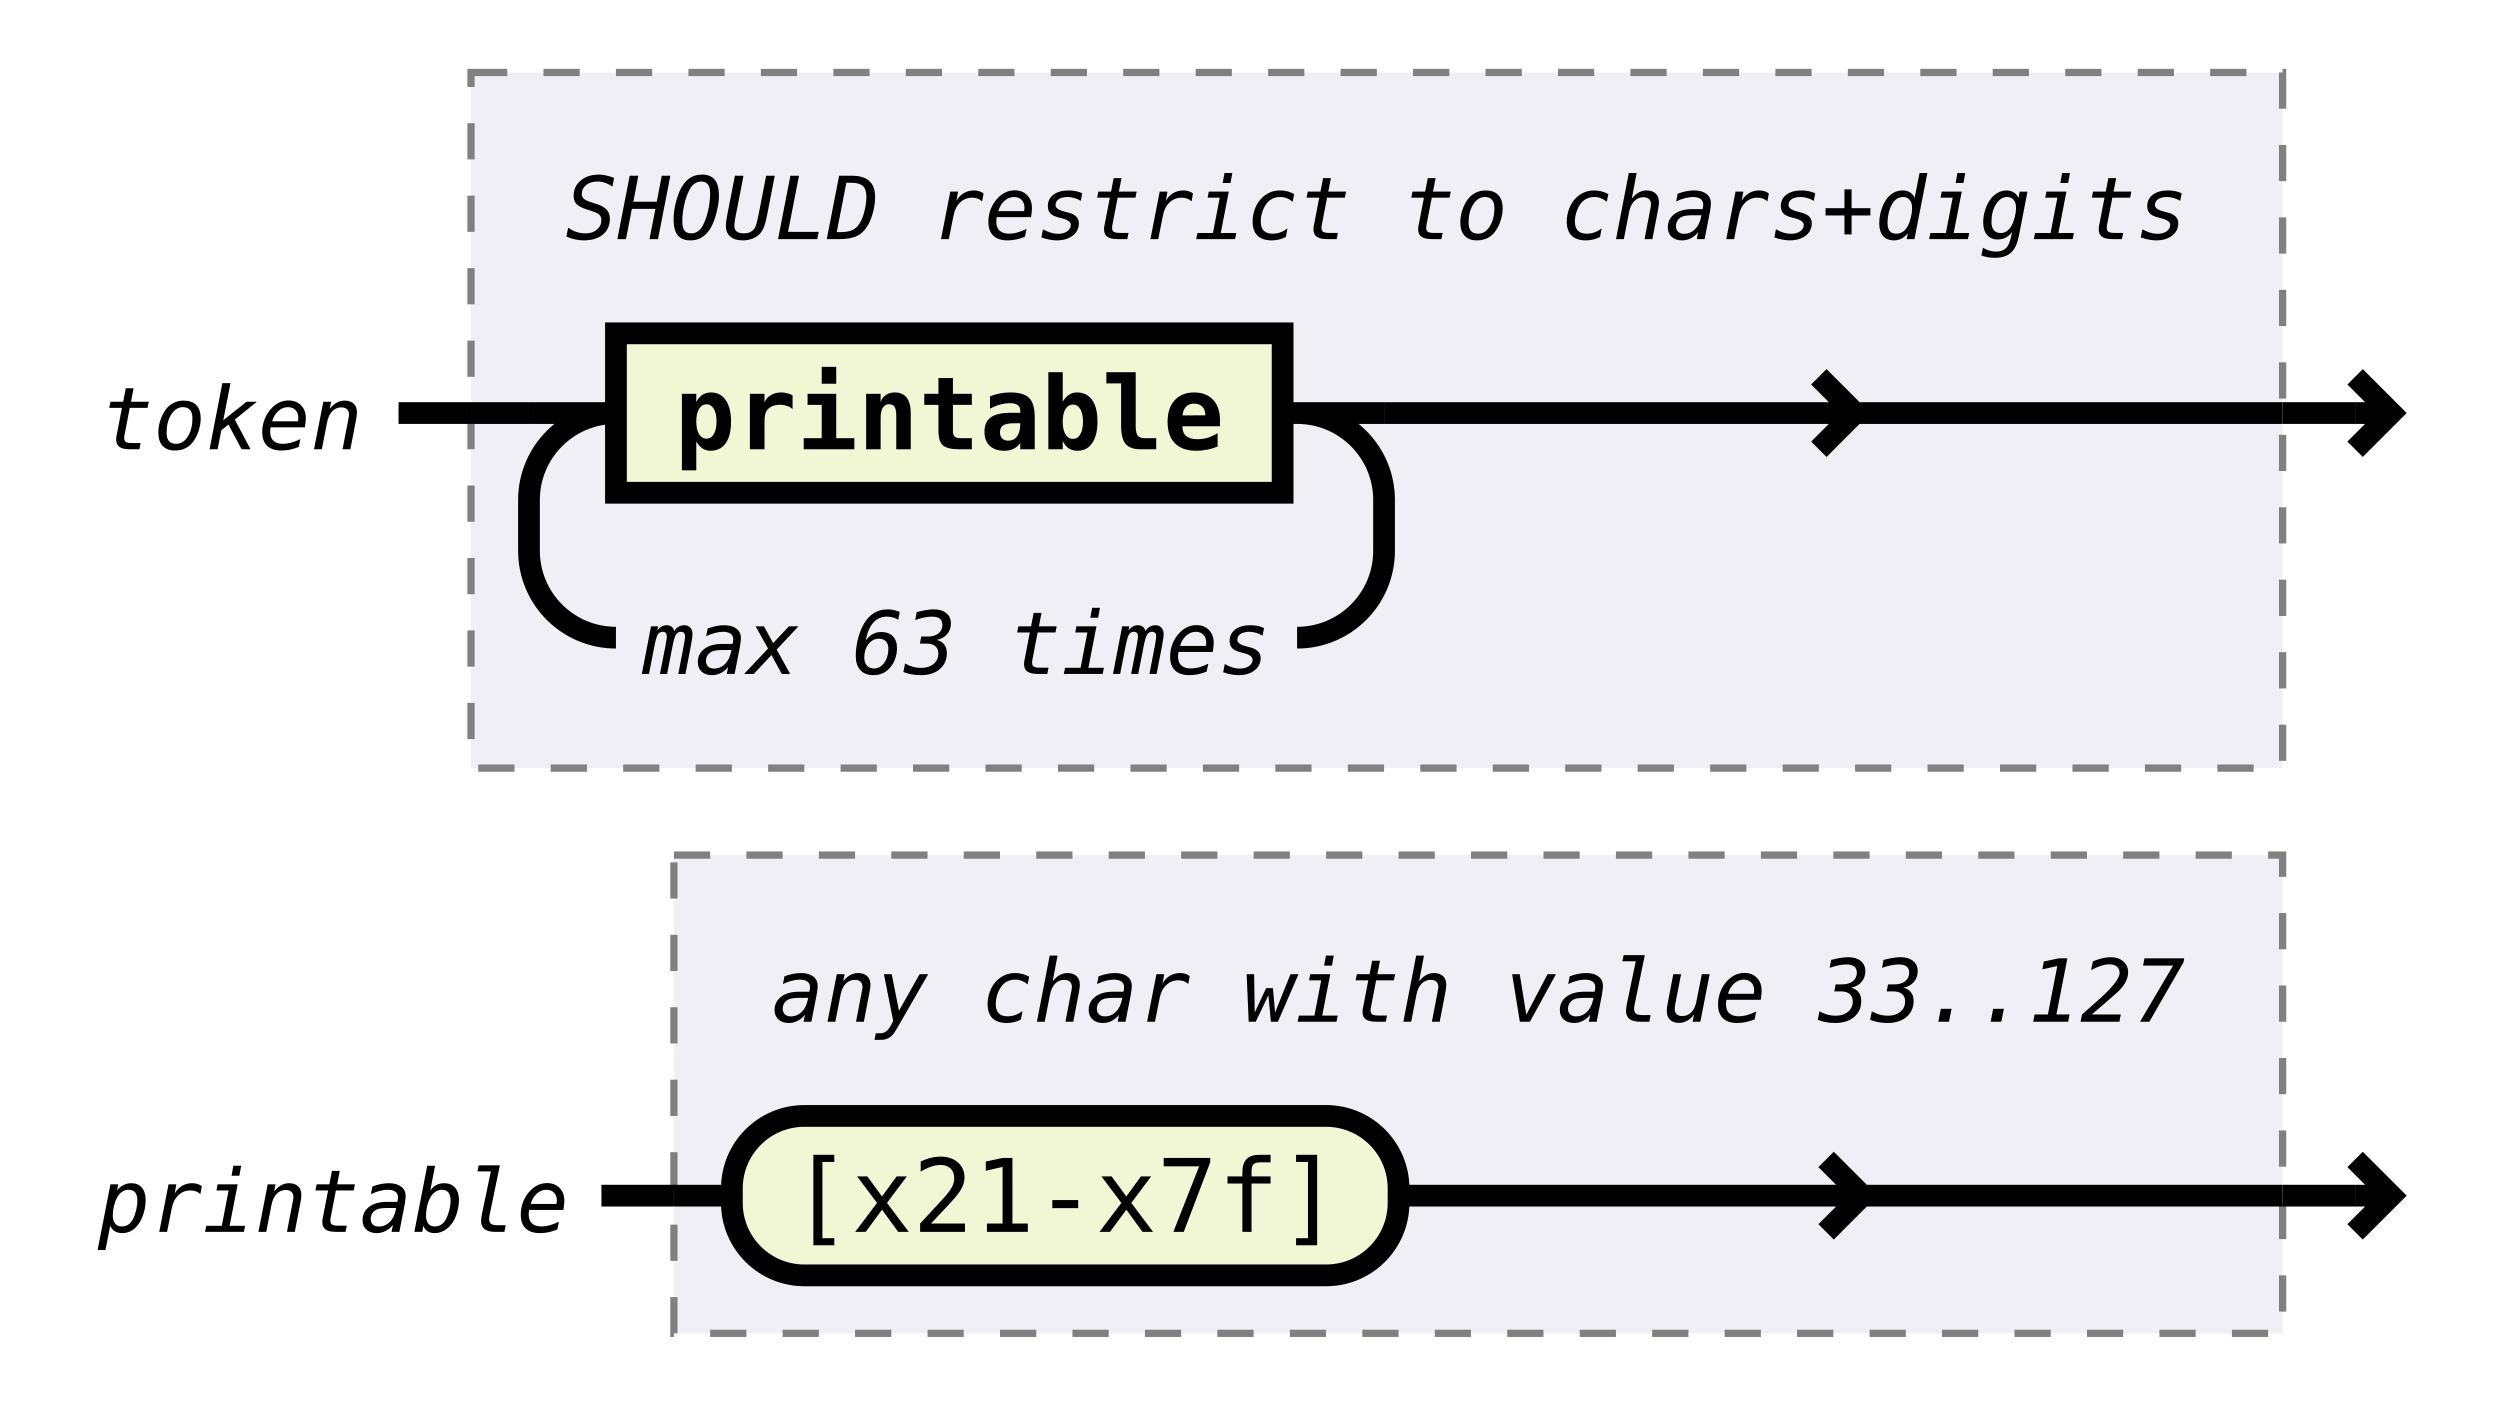
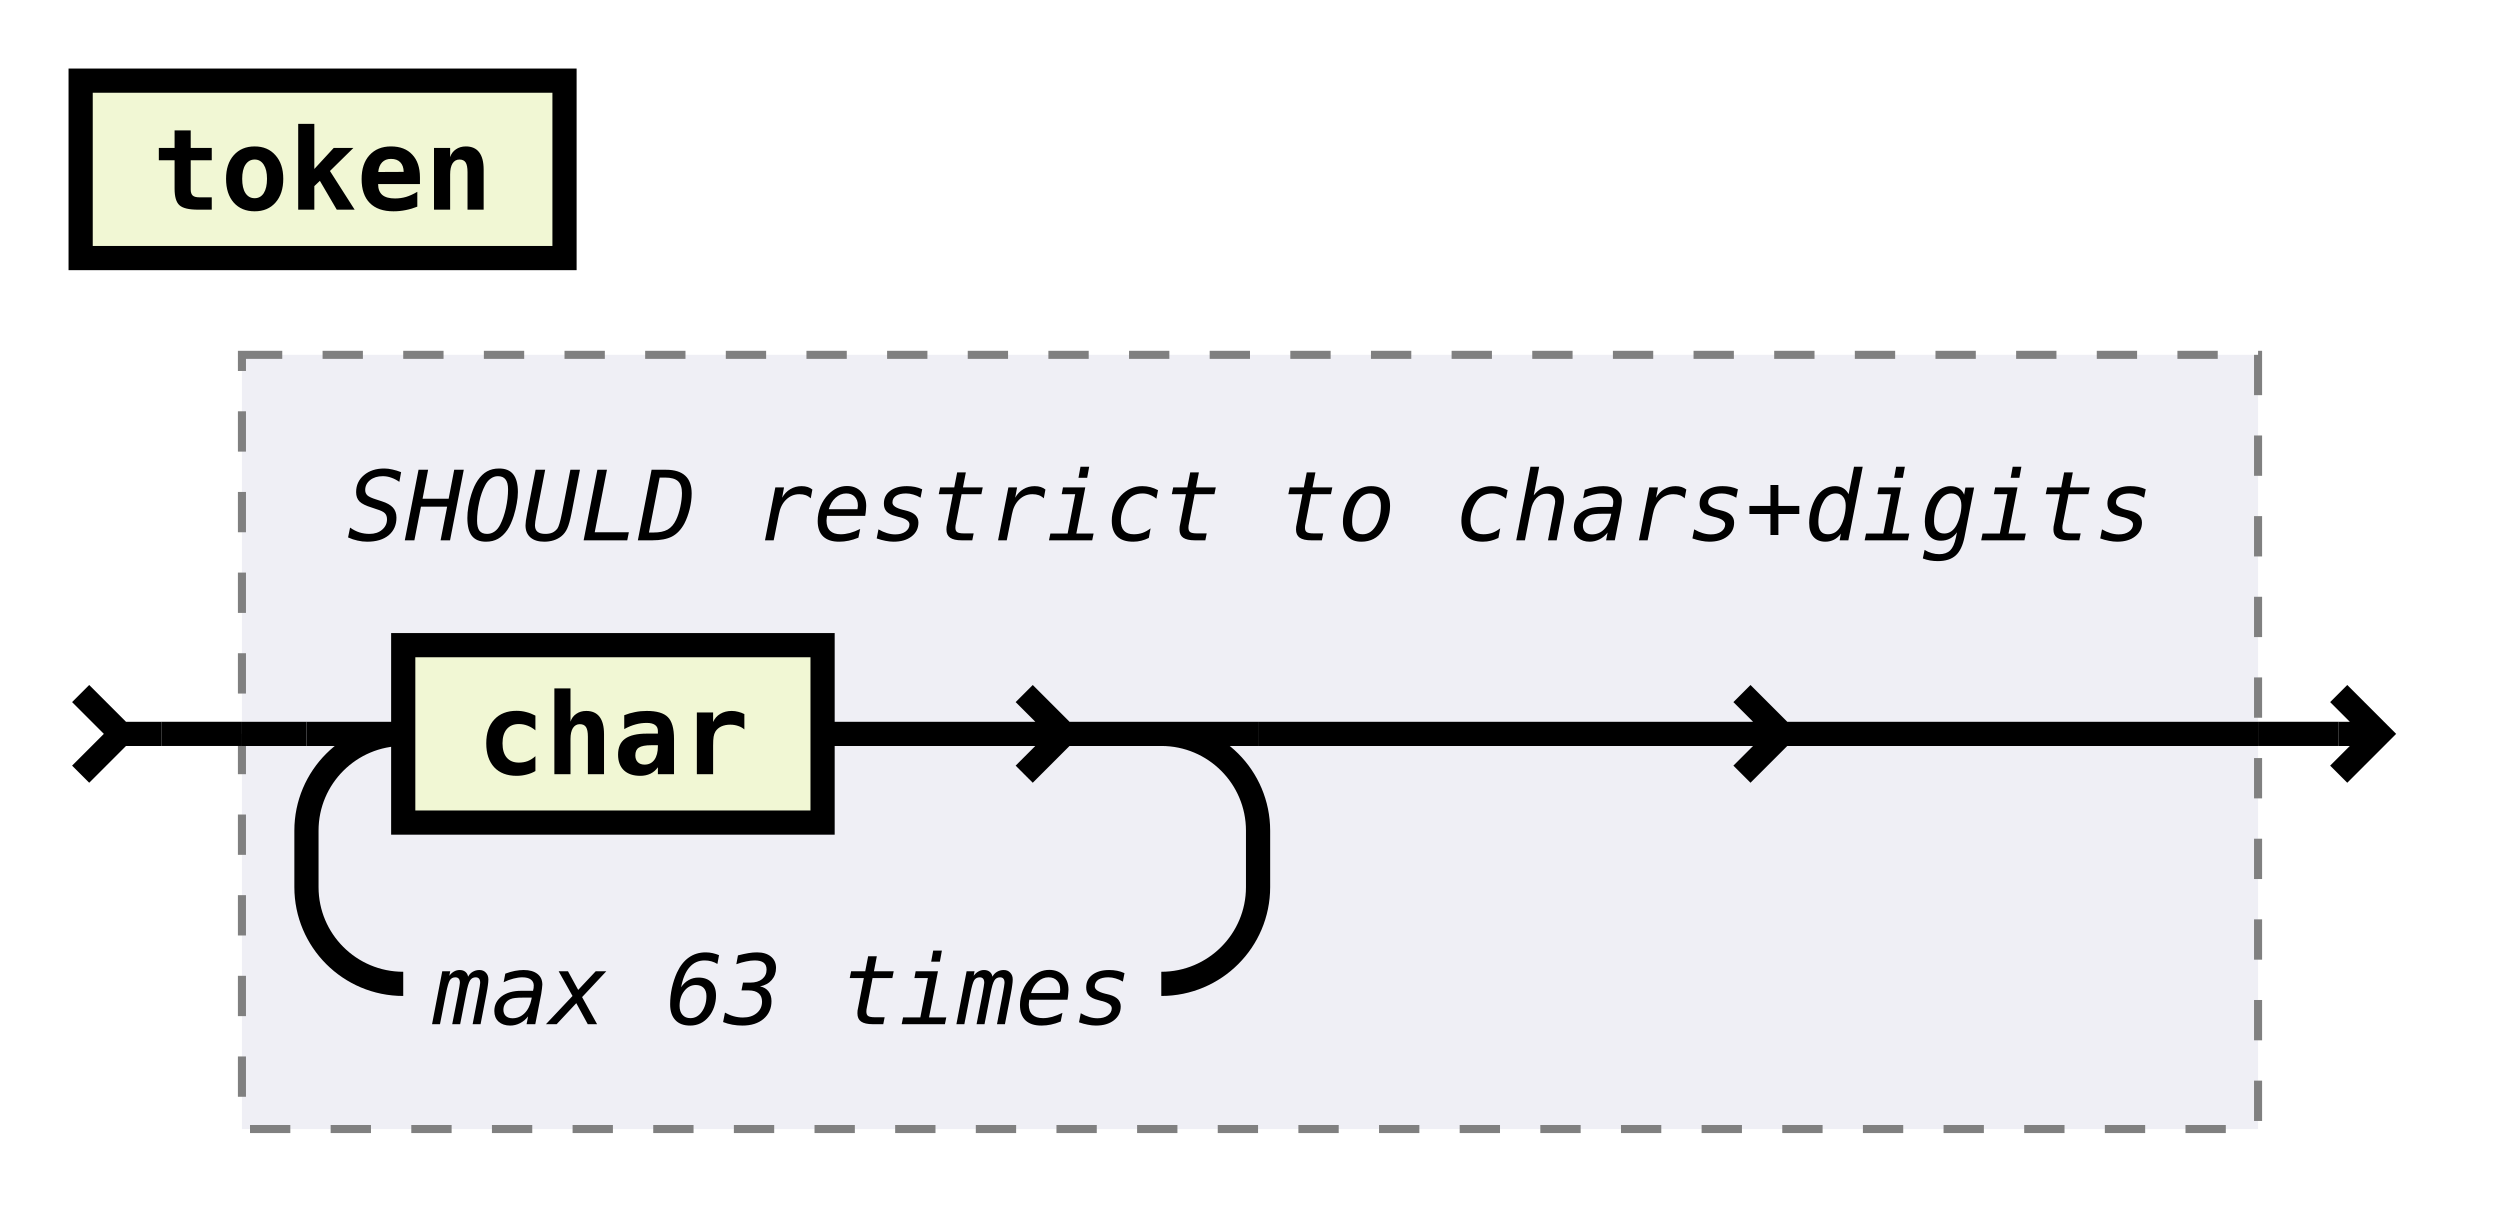
- <svg xmlns="http://www.w3.org/2000/svg" class="railroad" viewBox="0 0 345 194" width="345">
+ <svg xmlns="http://www.w3.org/2000/svg" class="railroad" viewBox="0 0 310 150" width="248pt">
  <style type="text/css">

    svg.railroad {
        background-color: hsl(30, 20%, 95%);
        background-size: 15px 15px;
        background-image: linear-gradient(to right, rgba(30, 30, 30, .05) 1px, transparent 1px),
                          linear-gradient(to bottom, rgba(30, 30, 30, .05) 1px, transparent 1px);
    }

    svg.railroad path {
        stroke-width: 3px;
        stroke: black;
        fill: transparent;
    }

    svg.railroad .debug {
        stroke-width: 1px;
        stroke: red;
    }

    svg.railroad text {
        font: 14px monospace;
        text-anchor: middle;
    }

    svg.railroad .nonterminal text {
        font-weight: bold;
    }

    svg.railroad text.comment {
        font: italic 12px monospace;
    }

    svg.railroad rect {
        stroke-width: 3px;
        stroke: black;
        fill:hsl(-290, 70%, 90%);
    }

    svg.railroad g.labeledbox &gt; rect {
        stroke-width: 1px;
        stroke: grey;
        stroke-dasharray: 5px;
        fill:rgba(90, 90, 150, .1);
    }</style>
  <g class="verticalgrid">
+     <g class="horizontalgrid">
+       <g class="nonterminal">
+         <rect height="22" width="60" x="10" y="10" />
+         <text x="40" y="26">
+ token</text>
+       </g>
+     </g>
    <g class="sequence">
+       <path d=" M 10 86 l 5 5 l -5 5 m 5 -5 h 5" />
      <g class="sequence">
-         <g>
-           <text class="comment" x="32" y="62">
- token</text>
-         </g>
        <g class="labeledbox">
-           <rect height="96" width="250" x="65" y="10" />
-           <path d=" M 65 57 h 8 m 118 0 h 124 m -59 0 l -5 -5 m 0 10 l 5 -5 m 59 0" />
+           <rect height="96" width="250" x="30" y="44" />
+           <path d=" M 30 91 h 8 m 118 0 h 124 m -59 0 l -5 -5 m 0 10 l 5 -5 m 59 0" />
          <g>
-             <text class="comment" x="190" y="33">
+             <text class="comment" x="155" y="67">
SHOULD restrict to chars+digits</text>
          </g>
          <g class="repeat">
-             <path d=" M 73 57 h 12 m 92 0 h 14 m -12 0 a 12 12 0 0 1 12 12 v 7 a 12 12 0 0 1 -12 12 m -94 0 h 0 a 12 12 0 0 1 -12 -12 v -7 a 12 12 0 0 1 12 -12" />
+             <path d=" M 38 91 h 12 m 52 0 h 54 m -24 0 l -5 -5 m 0 10 l 5 -5 m 24 0 m -12 0 a 12 12 0 0 1 12 12 v 7 a 12 12 0 0 1 -12 12 m -94 0 h 0 a 12 12 0 0 1 -12 -12 v -7 a 12 12 0 0 1 12 -12" />
            <g>
-               <text class="comment" x="132" y="93">
+               <text class="comment" x="97" y="127">
max 63 times</text>
            </g>
            <g class="nonterminal">
-               <rect height="22" width="92" x="85" y="46" />
-               <text x="131" y="62">
- printable</text>
+               <rect height="22" width="52" x="50" y="80" />
+               <text x="76" y="96">
+ char</text>
            </g>
          </g>
        </g>
-         <path d=" M 55 57 h 10" />
      </g>
-       <path d=" M 325 57 h 5 m -5 5 l 5 -5 l -5 -5 m 5 5" />
-       <path d=" M 315 57 h 10" />
-     </g>
-     <g class="sequence">
-       <g class="sequence">
-         <g>
-           <text class="comment" x="46" y="170">
- printable</text>
-         </g>
-         <g class="labeledbox">
-           <rect height="66" width="222" x="93" y="118" />
-           <path d=" M 93 165 h 8 m 92 0 h 122 m -58 0 l -5 -5 m 0 10 l 5 -5 m 58 0" />
-           <g>
-             <text class="comment" x="204" y="141">
- any char with value 33..127</text>
-           </g>
-           <g class="terminal">
-             <rect height="22" rx="10" ry="10" width="92" x="101" y="154" />
-             <text x="147" y="170">
- [x21-x7f]</text>
-           </g>
-         </g>
-         <path d=" M 83 165 h 10" />
-       </g>
-       <path d=" M 325 165 h 5 m -5 5 l 5 -5 l -5 -5 m 5 5" />
-       <path d=" M 315 165 h 10" />
+       <path d=" M 290 91 h 5 m -5 5 l 5 -5 l -5 -5 m 5 5" />
+       <path d=" M 20 91 h 10" />
+       <path d=" M 280 91 h 10" />
    </g>
  </g>
</svg>
